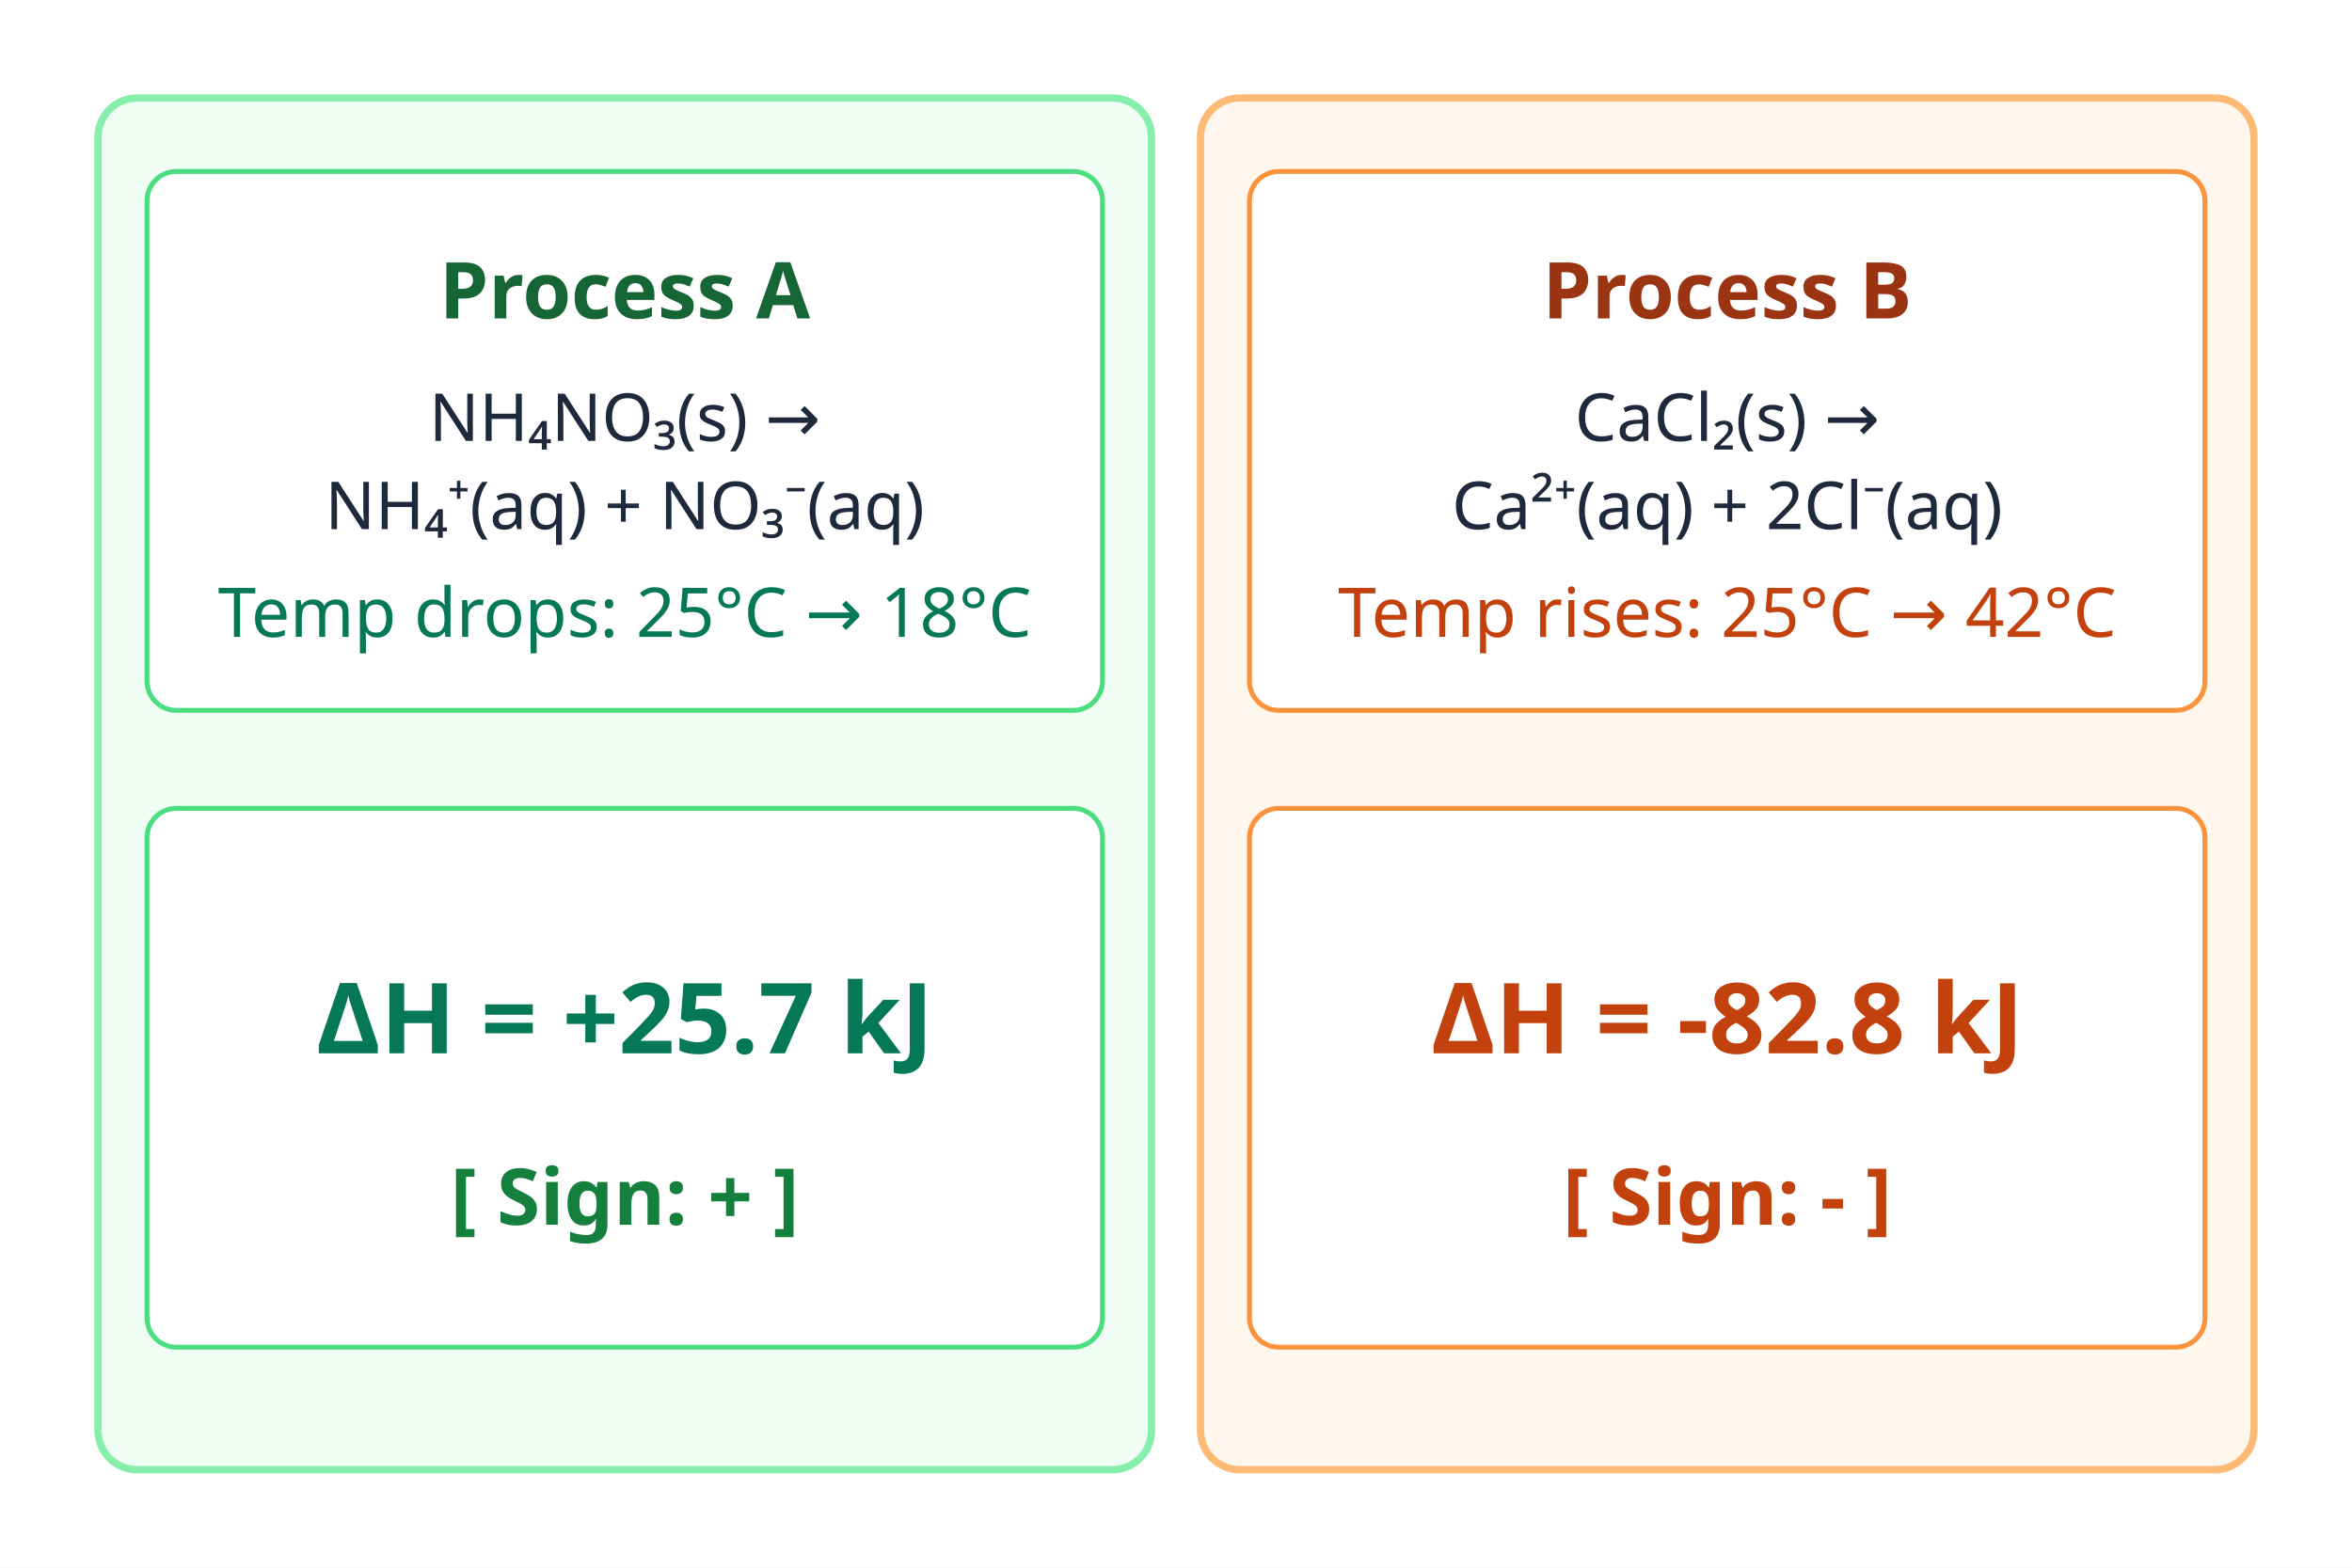
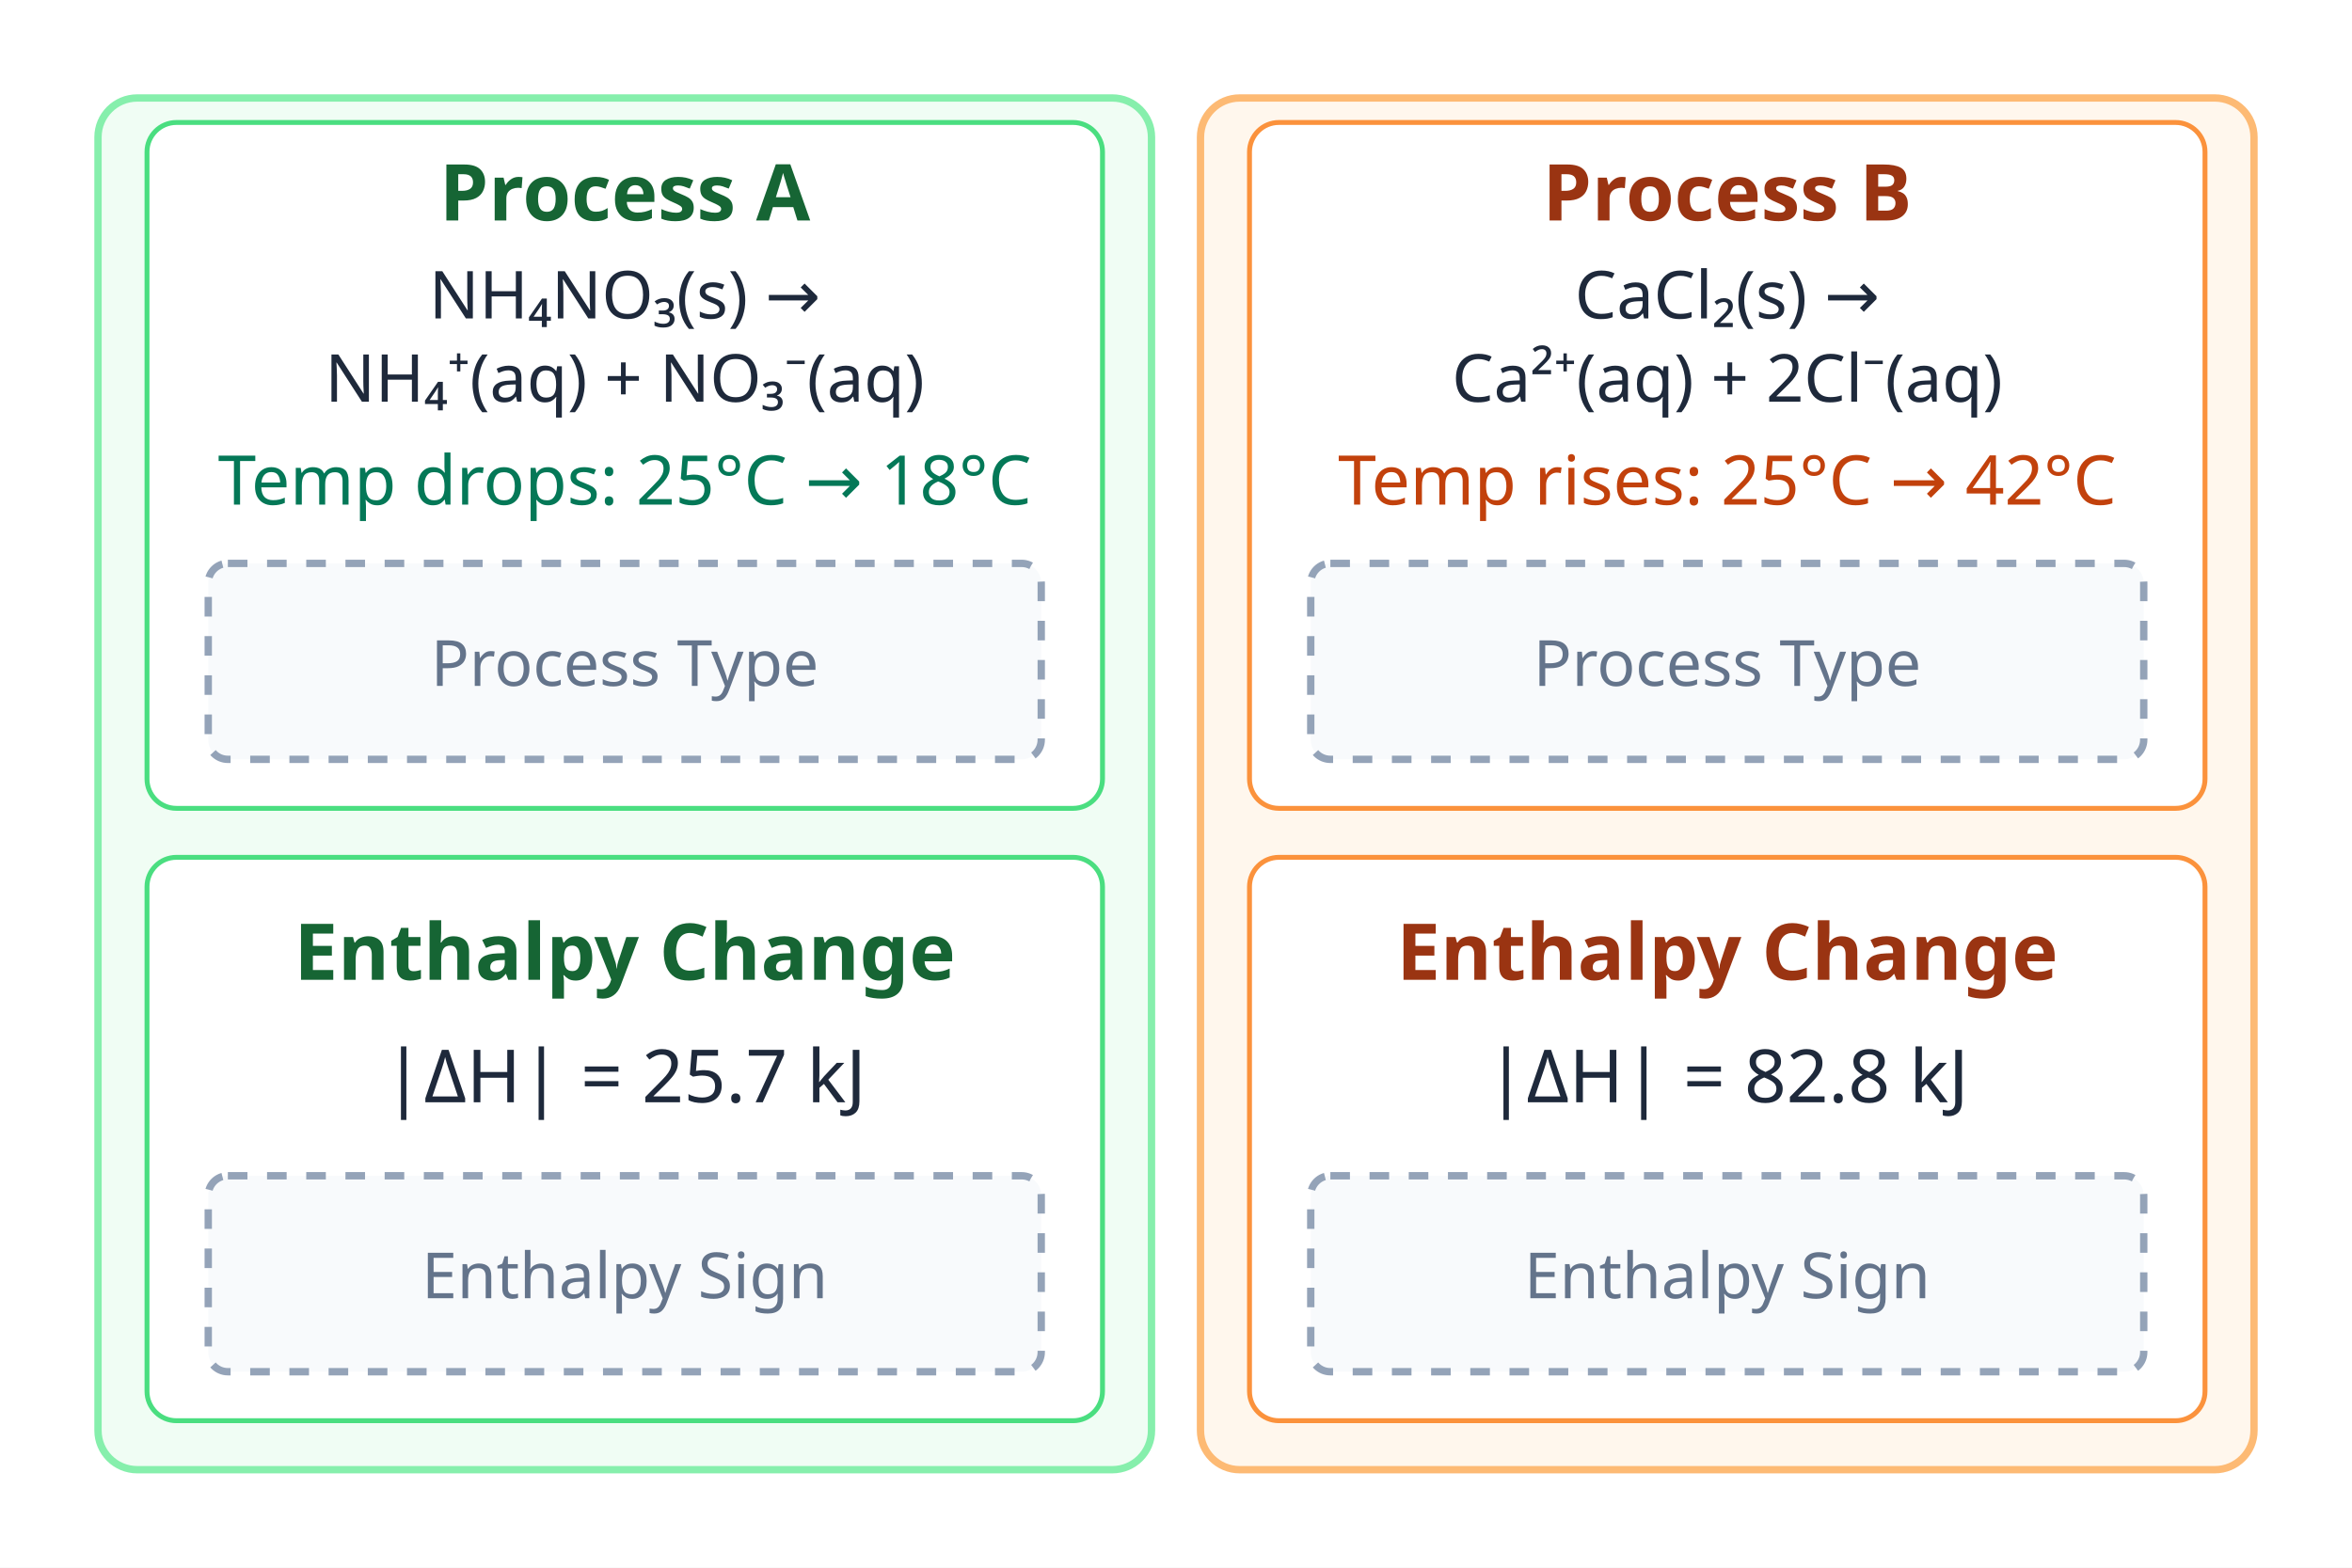
<svg xmlns="http://www.w3.org/2000/svg" viewBox="0 0 480 320">
  <rect width="480" height="320" fill="#ffffff" />
  <rect x="20" y="20" width="215" height="280" rx="8" fill="#f0fdf4" stroke="#86efac" stroke-width="1.5" />
-   <rect x="30" y="35" width="195" height="110" rx="6" fill="#ffffff" stroke="#4ade80" stroke-width="1" />
-   <text x="127.5" y="65" font-family="sans-serif" font-size="16" font-weight="bold" fill="#166534" text-anchor="middle">Process A</text>
-   <text x="127.5" y="90" font-family="sans-serif" font-size="13.5" fill="#1e293b" text-anchor="middle">NH₄NO₃(s) →</text>
-   <text x="127.5" y="108" font-family="sans-serif" font-size="13.5" fill="#1e293b" text-anchor="middle">NH₄⁺(aq) + NO₃⁻(aq)</text>
-   <text x="127.5" y="130" font-family="sans-serif" font-size="14" fill="#047857" text-anchor="middle">Temp drops: 25°C → 18°C</text>
-   <rect x="30" y="165" width="195" height="110" rx="6" fill="#ffffff" stroke="#4ade80" stroke-width="1" />
-   <text x="127.5" y="215" font-family="sans-serif" font-size="20" font-weight="bold" fill="#047857" text-anchor="middle">ΔH = +25.7 kJ</text>
-   <text x="127.5" y="250" font-family="sans-serif" font-size="16" font-weight="bold" fill="#15803d" text-anchor="middle">[ Sign: + ]</text>
+   <rect x="30" y="25" width="195" height="140" rx="6" fill="#ffffff" stroke="#4ade80" stroke-width="1" />
+   <text x="127.5" y="45" font-family="sans-serif" font-size="16" font-weight="bold" fill="#166534" text-anchor="middle">Process A</text>
+   <text x="127.5" y="65" font-family="sans-serif" font-size="13.5" fill="#1e293b" text-anchor="middle">NH₄NO₃(s) →</text>
+   <text x="127.5" y="82" font-family="sans-serif" font-size="13.5" fill="#1e293b" text-anchor="middle">NH₄⁺(aq) + NO₃⁻(aq)</text>
+   <text x="127.5" y="103" font-family="sans-serif" font-size="14" fill="#047857" text-anchor="middle">Temp drops: 25°C → 18°C</text>
+   <rect x="42.5" y="115" width="170" height="40" rx="4" fill="#f8fafc" stroke="#94a3b8" stroke-width="1.5" stroke-dasharray="4 4" />
+   <text x="127.5" y="140" font-family="sans-serif" font-size="13" fill="#64748b" text-anchor="middle">Process Type</text>
+   <rect x="30" y="175" width="195" height="115" rx="6" fill="#ffffff" stroke="#4ade80" stroke-width="1" />
+   <text x="127.5" y="200" font-family="sans-serif" font-size="16" font-weight="bold" fill="#166534" text-anchor="middle">Enthalpy Change</text>
+   <text x="127.5" y="225" font-family="sans-serif" font-size="15" fill="#1e293b" text-anchor="middle">|ΔH| = 25.7 kJ</text>
+   <rect x="42.5" y="240" width="170" height="40" rx="4" fill="#f8fafc" stroke="#94a3b8" stroke-width="1.5" stroke-dasharray="4 4" />
+   <text x="127.5" y="265" font-family="sans-serif" font-size="13" fill="#64748b" text-anchor="middle">Enthalpy Sign</text>
  <rect x="245" y="20" width="215" height="280" rx="8" fill="#fff7ed" stroke="#fdba74" stroke-width="1.5" />
-   <rect x="255" y="35" width="195" height="110" rx="6" fill="#ffffff" stroke="#fb923c" stroke-width="1" />
-   <text x="352.5" y="65" font-family="sans-serif" font-size="16" font-weight="bold" fill="#9a3412" text-anchor="middle">Process B</text>
-   <text x="352.5" y="90" font-family="sans-serif" font-size="13.5" fill="#1e293b" text-anchor="middle">CaCl₂(s) →</text>
-   <text x="352.5" y="108" font-family="sans-serif" font-size="13.5" fill="#1e293b" text-anchor="middle">Ca²⁺(aq) + 2Cl⁻(aq)</text>
-   <text x="352.5" y="130" font-family="sans-serif" font-size="14" fill="#c2410c" text-anchor="middle">Temp rises: 25°C → 42°C</text>
-   <rect x="255" y="165" width="195" height="110" rx="6" fill="#ffffff" stroke="#fb923c" stroke-width="1" />
-   <text x="352.5" y="215" font-family="sans-serif" font-size="20" font-weight="bold" fill="#c2410c" text-anchor="middle">ΔH = -82.8 kJ</text>
-   <text x="352.5" y="250" font-family="sans-serif" font-size="16" font-weight="bold" fill="#c2410c" text-anchor="middle">[ Sign: - ]</text>
+   <rect x="255" y="25" width="195" height="140" rx="6" fill="#ffffff" stroke="#fb923c" stroke-width="1" />
+   <text x="352.5" y="45" font-family="sans-serif" font-size="16" font-weight="bold" fill="#9a3412" text-anchor="middle">Process B</text>
+   <text x="352.5" y="65" font-family="sans-serif" font-size="13.5" fill="#1e293b" text-anchor="middle">CaCl₂(s) →</text>
+   <text x="352.5" y="82" font-family="sans-serif" font-size="13.5" fill="#1e293b" text-anchor="middle">Ca²⁺(aq) + 2Cl⁻(aq)</text>
+   <text x="352.5" y="103" font-family="sans-serif" font-size="14" fill="#c2410c" text-anchor="middle">Temp rises: 25°C → 42°C</text>
+   <rect x="267.5" y="115" width="170" height="40" rx="4" fill="#f8fafc" stroke="#94a3b8" stroke-width="1.5" stroke-dasharray="4 4" />
+   <text x="352.5" y="140" font-family="sans-serif" font-size="13" fill="#64748b" text-anchor="middle">Process Type</text>
+   <rect x="255" y="175" width="195" height="115" rx="6" fill="#ffffff" stroke="#fb923c" stroke-width="1" />
+   <text x="352.5" y="200" font-family="sans-serif" font-size="16" font-weight="bold" fill="#9a3412" text-anchor="middle">Enthalpy Change</text>
+   <text x="352.5" y="225" font-family="sans-serif" font-size="15" fill="#1e293b" text-anchor="middle">|ΔH| = 82.8 kJ</text>
+   <rect x="267.5" y="240" width="170" height="40" rx="4" fill="#f8fafc" stroke="#94a3b8" stroke-width="1.5" stroke-dasharray="4 4" />
+   <text x="352.5" y="265" font-family="sans-serif" font-size="13" fill="#64748b" text-anchor="middle">Enthalpy Sign</text>
</svg>
